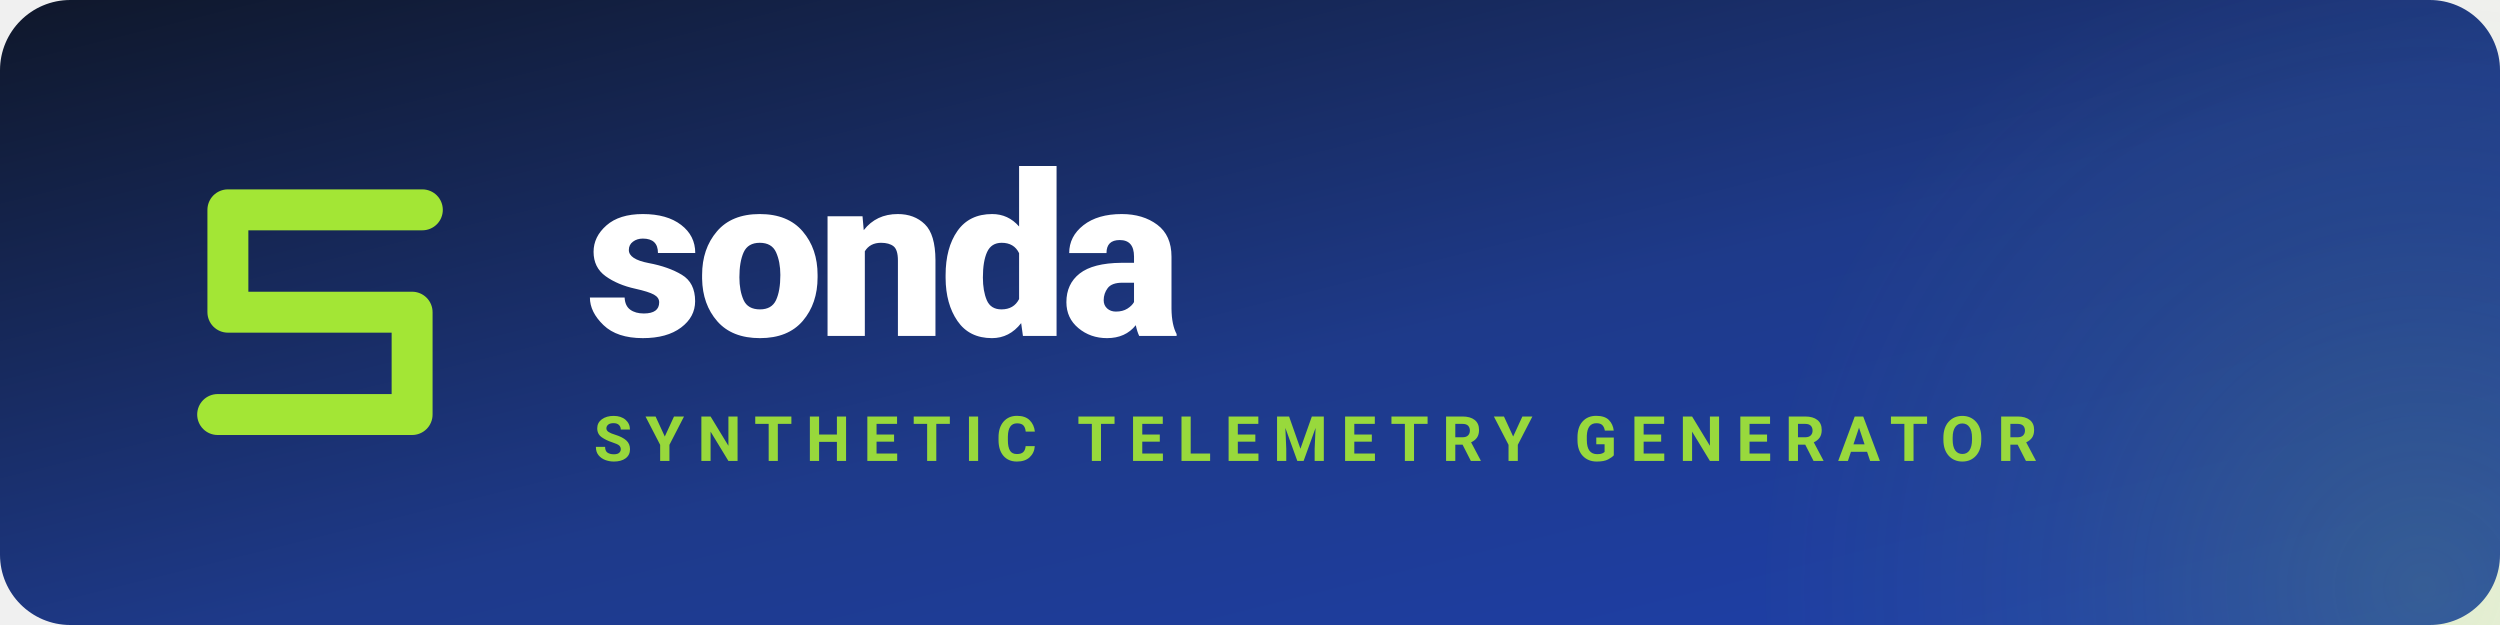
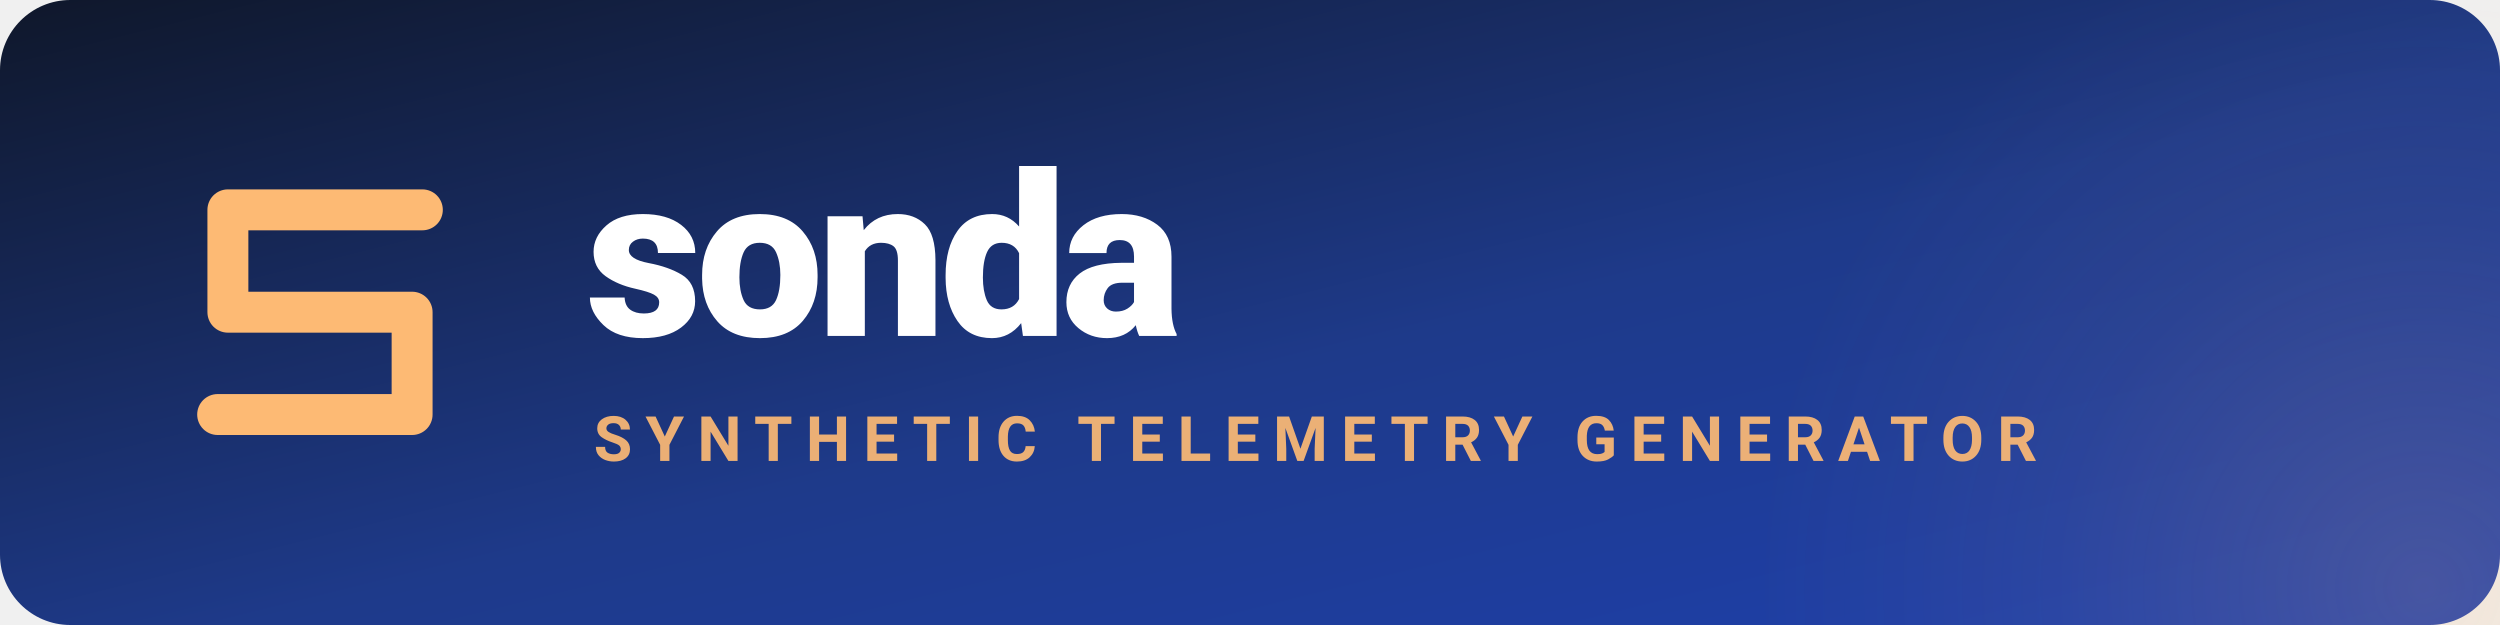
<svg xmlns="http://www.w3.org/2000/svg" viewBox="0 0 640 160" role="img" aria-label="Sonda — synthetic telemetry generator">
  <defs>
    <linearGradient id="bgGrad" x1="0" y1="0" x2="1" y2="1">
      <stop offset="0%" stop-color="#0f172a" />
      <stop offset="55%" stop-color="#1e3a8a" />
      <stop offset="100%" stop-color="#1e40af" />
    </linearGradient>
    <radialGradient id="ping" cx="0.5" cy="0.5" r="0.5">
-       <stop offset="0%" stop-color="#a3e635" stop-opacity="0.18" />
-       <stop offset="55%" stop-color="#a3e635" stop-opacity="0.06" />
-       <stop offset="100%" stop-color="#a3e635" stop-opacity="0" />
+       <stop offset="0%" stop-color="#fdba74" stop-opacity="0.18" />
+       <stop offset="55%" stop-color="#fdba74" stop-opacity="0.06" />
+       <stop offset="100%" stop-color="#fdba74" stop-opacity="0" />
    </radialGradient>
  </defs>
  <rect width="640" height="160" rx="18" fill="url(#bgGrad)" />
  <circle cx="620" cy="150" r="170" fill="url(#ping)" />
  <g transform="translate(40, 38) scale(1.31)">
-     <path d="M 52 12              L 14 12              L 14 32              L 50 32              L 50 52              L 12 52" fill="none" stroke="#a3e635" stroke-width="8" stroke-linecap="round" stroke-linejoin="round" />
+     <path d="M 52 12              L 14 12              L 14 32              L 50 32              L 50 52              L 12 52" fill="none" stroke="#fdba74" stroke-width="8" stroke-linecap="round" stroke-linejoin="round" />
  </g>
  <g font-family="system-ui, -apple-system, 'Segoe UI', Roboto, 'Helvetica Neue', Arial, sans-serif" fill="#ffffff">
    <text x="150" y="86" font-size="58" font-weight="800" letter-spacing="-1.5">sonda</text>
-     <text x="152" y="118" font-size="16" font-weight="600" letter-spacing="3.4" fill="#a3e635" text-transform="uppercase" opacity="0.92">SYNTHETIC TELEMETRY GENERATOR</text>
+     <text x="152" y="118" font-size="16" font-weight="600" letter-spacing="3.4" fill="#fdba74" text-transform="uppercase" opacity="0.92">SYNTHETIC TELEMETRY GENERATOR</text>
  </g>
</svg>
